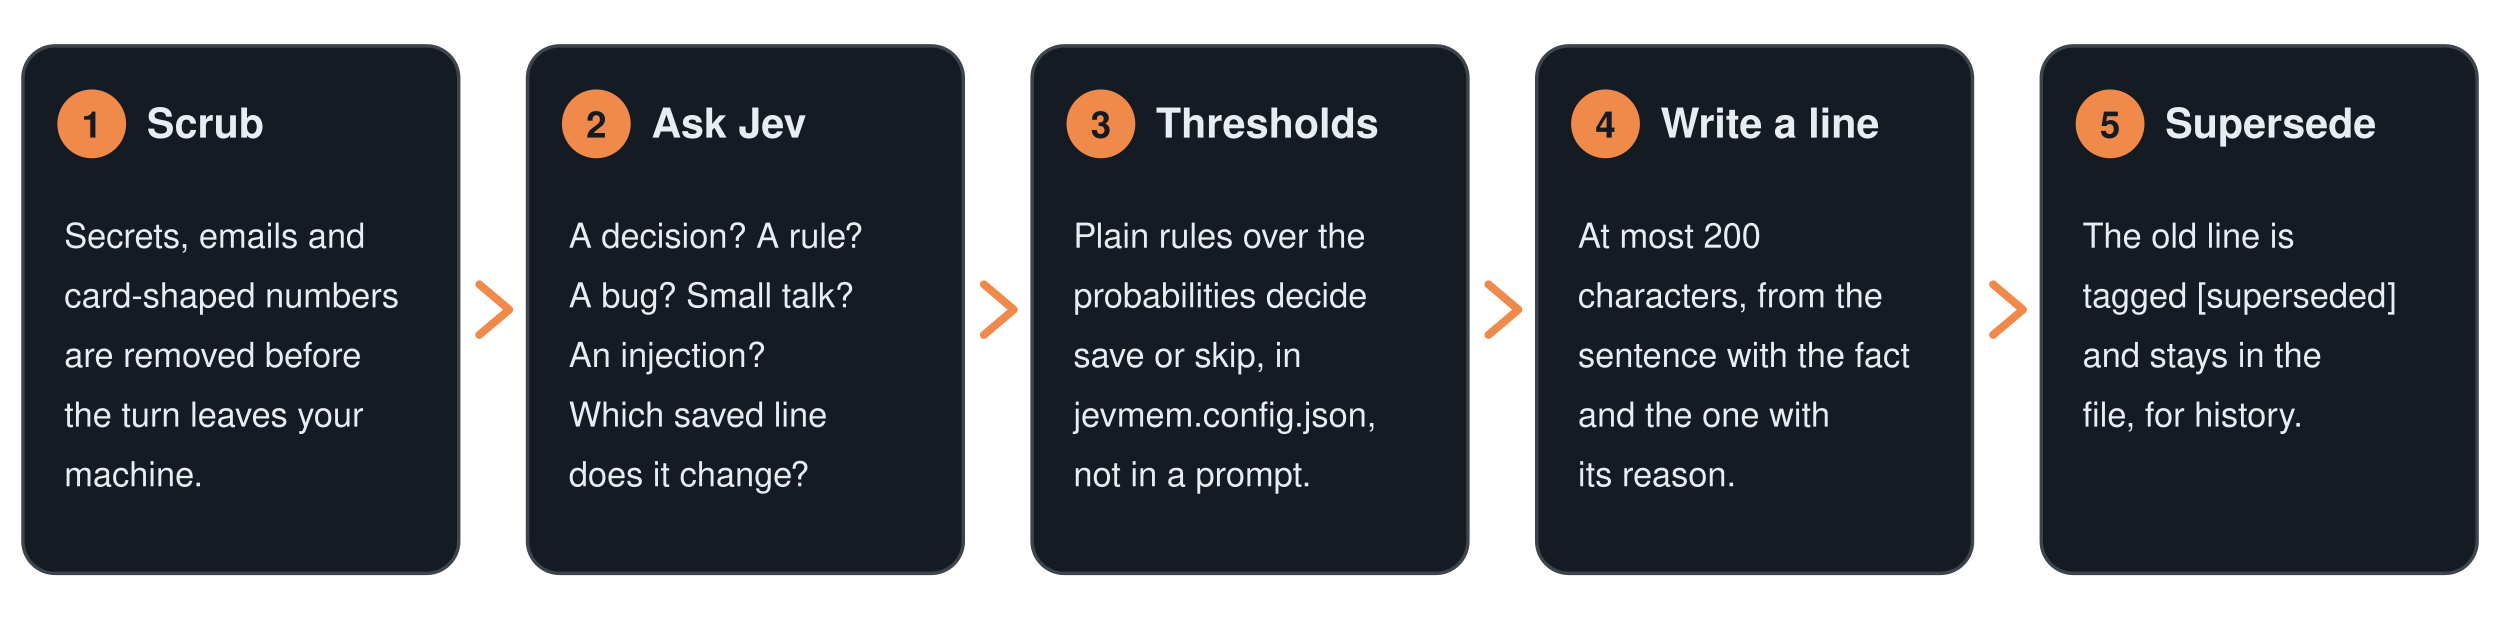
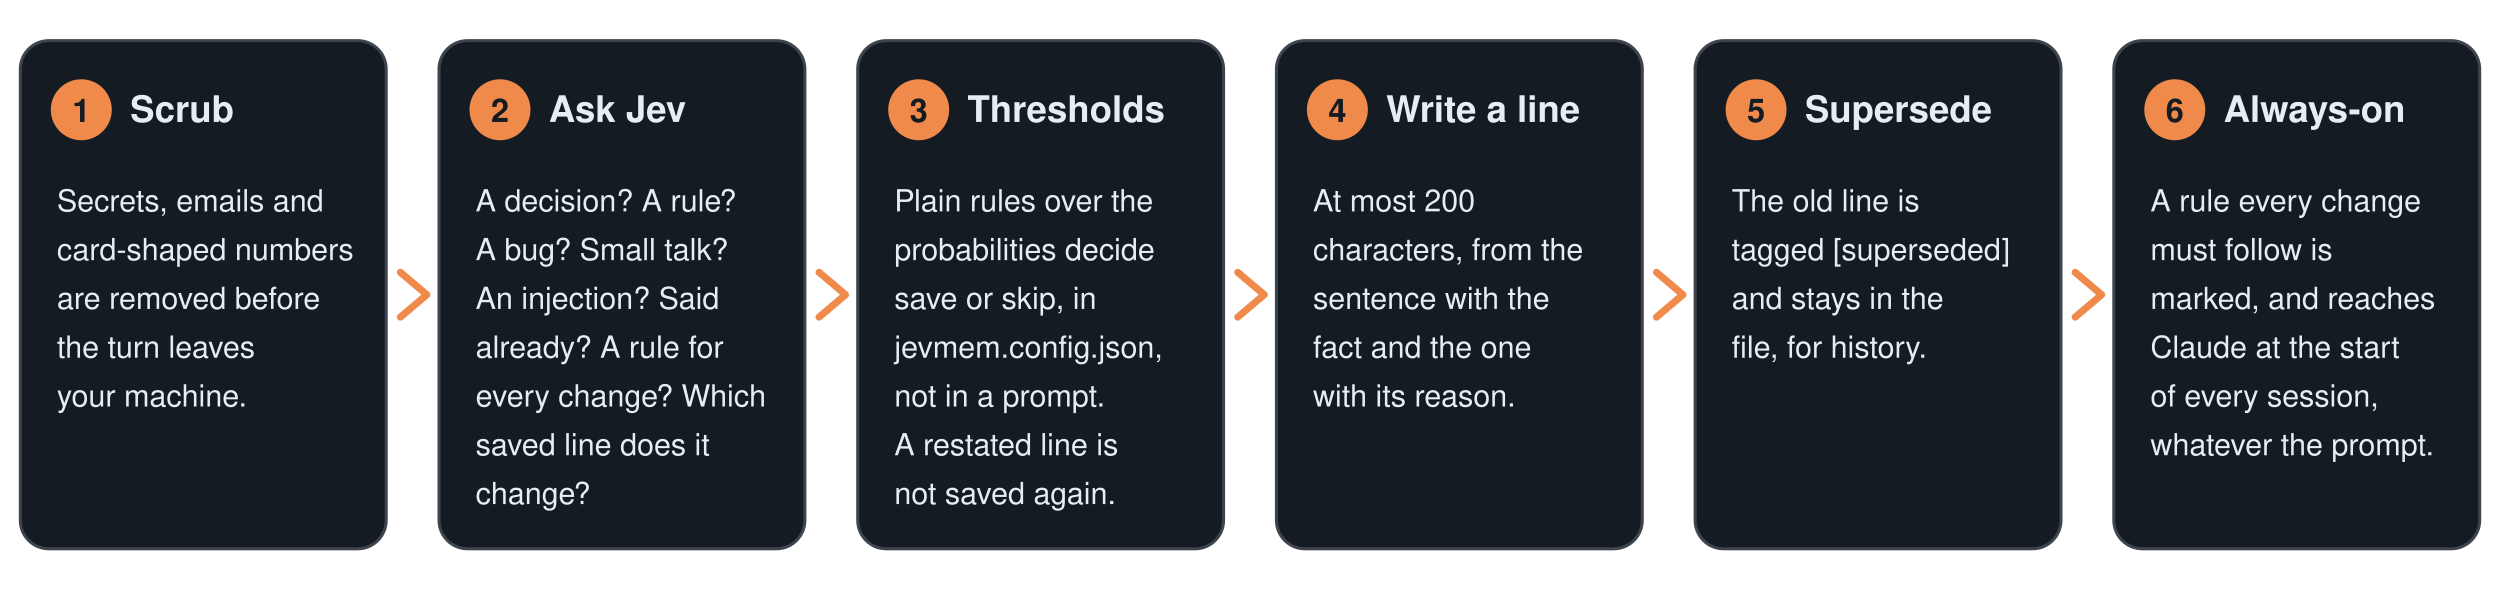
- <svg xmlns="http://www.w3.org/2000/svg" viewBox="0 0 1090 270" width="1090" height="270" role="img" aria-label="How jevmem decides: scrub secrets, ask Jev typed questions, apply thresholds in code, write one line, supersede the old line.">
-   <rect x="10" y="20" width="190" height="230" rx="14" fill="#151b23" stroke="#3d444d" stroke-width="1.5" />
+ <svg xmlns="http://www.w3.org/2000/svg" viewBox="0 0 1230 290" width="1230" height="290" role="img" aria-label="How jevmem decides: scrub secrets, ask Jev typed questions, apply thresholds in code (a restated line is not saved again), write one line, supersede the old line, and mark a rule for every change always-on.">
+   <rect x="10" y="20" width="180" height="250" rx="14" fill="#151b23" stroke="#3d444d" stroke-width="1.5" />
  <circle cx="40" cy="54" r="15" fill="#F08A4B" />
  <text x="40" y="60" font-family="-apple-system, BlinkMacSystemFont, 'Segoe UI', Helvetica, Arial, sans-serif" font-size="16" font-weight="700" fill="#151b23" text-anchor="middle">1</text>
  <text x="64" y="60" font-family="-apple-system, BlinkMacSystemFont, 'Segoe UI', Helvetica, Arial, sans-serif" font-size="18" font-weight="700" fill="#e6edf3" text-anchor="start">Scrub</text>
-   <text x="28" y="108" font-family="-apple-system, BlinkMacSystemFont, 'Segoe UI', Helvetica, Arial, sans-serif" font-size="15" font-weight="400" fill="#e6edf3" text-anchor="start">Secrets, emails and</text>
-   <text x="28" y="134" font-family="-apple-system, BlinkMacSystemFont, 'Segoe UI', Helvetica, Arial, sans-serif" font-size="15" font-weight="400" fill="#e6edf3" text-anchor="start">card-shaped numbers</text>
-   <text x="28" y="160" font-family="-apple-system, BlinkMacSystemFont, 'Segoe UI', Helvetica, Arial, sans-serif" font-size="15" font-weight="400" fill="#e6edf3" text-anchor="start">are removed before</text>
-   <text x="28" y="186" font-family="-apple-system, BlinkMacSystemFont, 'Segoe UI', Helvetica, Arial, sans-serif" font-size="15" font-weight="400" fill="#e6edf3" text-anchor="start">the turn leaves your</text>
-   <text x="28" y="212" font-family="-apple-system, BlinkMacSystemFont, 'Segoe UI', Helvetica, Arial, sans-serif" font-size="15" font-weight="400" fill="#e6edf3" text-anchor="start">machine.</text>
-   <path d="M209.0 124.0 L222.0 135.0 L209.0 146.0" fill="none" stroke="#F08A4B" stroke-width="3.5" stroke-linecap="round" stroke-linejoin="round" />
-   <rect x="230" y="20" width="190" height="230" rx="14" fill="#151b23" stroke="#3d444d" stroke-width="1.5" />
-   <circle cx="260" cy="54" r="15" fill="#F08A4B" />
-   <text x="260" y="60" font-family="-apple-system, BlinkMacSystemFont, 'Segoe UI', Helvetica, Arial, sans-serif" font-size="16" font-weight="700" fill="#151b23" text-anchor="middle">2</text>
-   <text x="284" y="60" font-family="-apple-system, BlinkMacSystemFont, 'Segoe UI', Helvetica, Arial, sans-serif" font-size="18" font-weight="700" fill="#e6edf3" text-anchor="start">Ask Jev</text>
-   <text x="248" y="108" font-family="-apple-system, BlinkMacSystemFont, 'Segoe UI', Helvetica, Arial, sans-serif" font-size="15" font-weight="400" fill="#e6edf3" text-anchor="start">A decision? A rule?</text>
-   <text x="248" y="134" font-family="-apple-system, BlinkMacSystemFont, 'Segoe UI', Helvetica, Arial, sans-serif" font-size="15" font-weight="400" fill="#e6edf3" text-anchor="start">A bug? Small talk?</text>
-   <text x="248" y="160" font-family="-apple-system, BlinkMacSystemFont, 'Segoe UI', Helvetica, Arial, sans-serif" font-size="15" font-weight="400" fill="#e6edf3" text-anchor="start">An injection?</text>
-   <text x="248" y="186" font-family="-apple-system, BlinkMacSystemFont, 'Segoe UI', Helvetica, Arial, sans-serif" font-size="15" font-weight="400" fill="#e6edf3" text-anchor="start">Which saved line</text>
-   <text x="248" y="212" font-family="-apple-system, BlinkMacSystemFont, 'Segoe UI', Helvetica, Arial, sans-serif" font-size="15" font-weight="400" fill="#e6edf3" text-anchor="start">does it change?</text>
-   <path d="M429.0 124.0 L442.0 135.0 L429.0 146.0" fill="none" stroke="#F08A4B" stroke-width="3.5" stroke-linecap="round" stroke-linejoin="round" />
-   <rect x="450" y="20" width="190" height="230" rx="14" fill="#151b23" stroke="#3d444d" stroke-width="1.5" />
-   <circle cx="480" cy="54" r="15" fill="#F08A4B" />
-   <text x="480" y="60" font-family="-apple-system, BlinkMacSystemFont, 'Segoe UI', Helvetica, Arial, sans-serif" font-size="16" font-weight="700" fill="#151b23" text-anchor="middle">3</text>
-   <text x="504" y="60" font-family="-apple-system, BlinkMacSystemFont, 'Segoe UI', Helvetica, Arial, sans-serif" font-size="18" font-weight="700" fill="#e6edf3" text-anchor="start">Thresholds</text>
-   <text x="468" y="108" font-family="-apple-system, BlinkMacSystemFont, 'Segoe UI', Helvetica, Arial, sans-serif" font-size="15" font-weight="400" fill="#e6edf3" text-anchor="start">Plain rules over the</text>
-   <text x="468" y="134" font-family="-apple-system, BlinkMacSystemFont, 'Segoe UI', Helvetica, Arial, sans-serif" font-size="15" font-weight="400" fill="#e6edf3" text-anchor="start">probabilities decide</text>
-   <text x="468" y="160" font-family="-apple-system, BlinkMacSystemFont, 'Segoe UI', Helvetica, Arial, sans-serif" font-size="15" font-weight="400" fill="#e6edf3" text-anchor="start">save or skip, in</text>
-   <text x="468" y="186" font-family="-apple-system, BlinkMacSystemFont, 'Segoe UI', Helvetica, Arial, sans-serif" font-size="15" font-weight="400" fill="#e6edf3" text-anchor="start">jevmem.config.json,</text>
-   <text x="468" y="212" font-family="-apple-system, BlinkMacSystemFont, 'Segoe UI', Helvetica, Arial, sans-serif" font-size="15" font-weight="400" fill="#e6edf3" text-anchor="start">not in a prompt.</text>
-   <path d="M649.0 124.0 L662.0 135.0 L649.0 146.0" fill="none" stroke="#F08A4B" stroke-width="3.5" stroke-linecap="round" stroke-linejoin="round" />
-   <rect x="670" y="20" width="190" height="230" rx="14" fill="#151b23" stroke="#3d444d" stroke-width="1.5" />
-   <circle cx="700" cy="54" r="15" fill="#F08A4B" />
-   <text x="700" y="60" font-family="-apple-system, BlinkMacSystemFont, 'Segoe UI', Helvetica, Arial, sans-serif" font-size="16" font-weight="700" fill="#151b23" text-anchor="middle">4</text>
-   <text x="724" y="60" font-family="-apple-system, BlinkMacSystemFont, 'Segoe UI', Helvetica, Arial, sans-serif" font-size="18" font-weight="700" fill="#e6edf3" text-anchor="start">Write a line</text>
-   <text x="688" y="108" font-family="-apple-system, BlinkMacSystemFont, 'Segoe UI', Helvetica, Arial, sans-serif" font-size="15" font-weight="400" fill="#e6edf3" text-anchor="start">At most 200</text>
-   <text x="688" y="134" font-family="-apple-system, BlinkMacSystemFont, 'Segoe UI', Helvetica, Arial, sans-serif" font-size="15" font-weight="400" fill="#e6edf3" text-anchor="start">characters, from the</text>
-   <text x="688" y="160" font-family="-apple-system, BlinkMacSystemFont, 'Segoe UI', Helvetica, Arial, sans-serif" font-size="15" font-weight="400" fill="#e6edf3" text-anchor="start">sentence with the fact</text>
-   <text x="688" y="186" font-family="-apple-system, BlinkMacSystemFont, 'Segoe UI', Helvetica, Arial, sans-serif" font-size="15" font-weight="400" fill="#e6edf3" text-anchor="start">and the one with</text>
-   <text x="688" y="212" font-family="-apple-system, BlinkMacSystemFont, 'Segoe UI', Helvetica, Arial, sans-serif" font-size="15" font-weight="400" fill="#e6edf3" text-anchor="start">its reason.</text>
-   <path d="M869.0 124.0 L882.0 135.0 L869.0 146.0" fill="none" stroke="#F08A4B" stroke-width="3.5" stroke-linecap="round" stroke-linejoin="round" />
-   <rect x="890" y="20" width="190" height="230" rx="14" fill="#151b23" stroke="#3d444d" stroke-width="1.5" />
-   <circle cx="920" cy="54" r="15" fill="#F08A4B" />
-   <text x="920" y="60" font-family="-apple-system, BlinkMacSystemFont, 'Segoe UI', Helvetica, Arial, sans-serif" font-size="16" font-weight="700" fill="#151b23" text-anchor="middle">5</text>
-   <text x="944" y="60" font-family="-apple-system, BlinkMacSystemFont, 'Segoe UI', Helvetica, Arial, sans-serif" font-size="18" font-weight="700" fill="#e6edf3" text-anchor="start">Supersede</text>
-   <text x="908" y="108" font-family="-apple-system, BlinkMacSystemFont, 'Segoe UI', Helvetica, Arial, sans-serif" font-size="15" font-weight="400" fill="#e6edf3" text-anchor="start">The old line is</text>
-   <text x="908" y="134" font-family="-apple-system, BlinkMacSystemFont, 'Segoe UI', Helvetica, Arial, sans-serif" font-size="15" font-weight="400" fill="#e6edf3" text-anchor="start">tagged [superseded]</text>
-   <text x="908" y="160" font-family="-apple-system, BlinkMacSystemFont, 'Segoe UI', Helvetica, Arial, sans-serif" font-size="15" font-weight="400" fill="#e6edf3" text-anchor="start">and stays in the</text>
-   <text x="908" y="186" font-family="-apple-system, BlinkMacSystemFont, 'Segoe UI', Helvetica, Arial, sans-serif" font-size="15" font-weight="400" fill="#e6edf3" text-anchor="start">file, for history.</text>
+   <text x="28" y="104" font-family="-apple-system, BlinkMacSystemFont, 'Segoe UI', Helvetica, Arial, sans-serif" font-size="15" font-weight="400" fill="#e6edf3" text-anchor="start">Secrets, emails and</text>
+   <text x="28" y="128" font-family="-apple-system, BlinkMacSystemFont, 'Segoe UI', Helvetica, Arial, sans-serif" font-size="15" font-weight="400" fill="#e6edf3" text-anchor="start">card-shaped numbers</text>
+   <text x="28" y="152" font-family="-apple-system, BlinkMacSystemFont, 'Segoe UI', Helvetica, Arial, sans-serif" font-size="15" font-weight="400" fill="#e6edf3" text-anchor="start">are removed before</text>
+   <text x="28" y="176" font-family="-apple-system, BlinkMacSystemFont, 'Segoe UI', Helvetica, Arial, sans-serif" font-size="15" font-weight="400" fill="#e6edf3" text-anchor="start">the turn leaves</text>
+   <text x="28" y="200" font-family="-apple-system, BlinkMacSystemFont, 'Segoe UI', Helvetica, Arial, sans-serif" font-size="15" font-weight="400" fill="#e6edf3" text-anchor="start">your machine.</text>
+   <path d="M197.0 134.0 L210.0 145.0 L197.0 156.0" fill="none" stroke="#F08A4B" stroke-width="3.5" stroke-linecap="round" stroke-linejoin="round" />
+   <rect x="216" y="20" width="180" height="250" rx="14" fill="#151b23" stroke="#3d444d" stroke-width="1.5" />
+   <circle cx="246" cy="54" r="15" fill="#F08A4B" />
+   <text x="246" y="60" font-family="-apple-system, BlinkMacSystemFont, 'Segoe UI', Helvetica, Arial, sans-serif" font-size="16" font-weight="700" fill="#151b23" text-anchor="middle">2</text>
+   <text x="270" y="60" font-family="-apple-system, BlinkMacSystemFont, 'Segoe UI', Helvetica, Arial, sans-serif" font-size="18" font-weight="700" fill="#e6edf3" text-anchor="start">Ask Jev</text>
+   <text x="234" y="104" font-family="-apple-system, BlinkMacSystemFont, 'Segoe UI', Helvetica, Arial, sans-serif" font-size="15" font-weight="400" fill="#e6edf3" text-anchor="start">A decision? A rule?</text>
+   <text x="234" y="128" font-family="-apple-system, BlinkMacSystemFont, 'Segoe UI', Helvetica, Arial, sans-serif" font-size="15" font-weight="400" fill="#e6edf3" text-anchor="start">A bug? Small talk?</text>
+   <text x="234" y="152" font-family="-apple-system, BlinkMacSystemFont, 'Segoe UI', Helvetica, Arial, sans-serif" font-size="15" font-weight="400" fill="#e6edf3" text-anchor="start">An injection? Said</text>
+   <text x="234" y="176" font-family="-apple-system, BlinkMacSystemFont, 'Segoe UI', Helvetica, Arial, sans-serif" font-size="15" font-weight="400" fill="#e6edf3" text-anchor="start">already? A rule for</text>
+   <text x="234" y="200" font-family="-apple-system, BlinkMacSystemFont, 'Segoe UI', Helvetica, Arial, sans-serif" font-size="15" font-weight="400" fill="#e6edf3" text-anchor="start">every change? Which</text>
+   <text x="234" y="224" font-family="-apple-system, BlinkMacSystemFont, 'Segoe UI', Helvetica, Arial, sans-serif" font-size="15" font-weight="400" fill="#e6edf3" text-anchor="start">saved line does it</text>
+   <text x="234" y="248" font-family="-apple-system, BlinkMacSystemFont, 'Segoe UI', Helvetica, Arial, sans-serif" font-size="15" font-weight="400" fill="#e6edf3" text-anchor="start">change?</text>
+   <path d="M403.0 134.0 L416.0 145.0 L403.0 156.0" fill="none" stroke="#F08A4B" stroke-width="3.5" stroke-linecap="round" stroke-linejoin="round" />
+   <rect x="422" y="20" width="180" height="250" rx="14" fill="#151b23" stroke="#3d444d" stroke-width="1.5" />
+   <circle cx="452" cy="54" r="15" fill="#F08A4B" />
+   <text x="452" y="60" font-family="-apple-system, BlinkMacSystemFont, 'Segoe UI', Helvetica, Arial, sans-serif" font-size="16" font-weight="700" fill="#151b23" text-anchor="middle">3</text>
+   <text x="476" y="60" font-family="-apple-system, BlinkMacSystemFont, 'Segoe UI', Helvetica, Arial, sans-serif" font-size="18" font-weight="700" fill="#e6edf3" text-anchor="start">Thresholds</text>
+   <text x="440" y="104" font-family="-apple-system, BlinkMacSystemFont, 'Segoe UI', Helvetica, Arial, sans-serif" font-size="15" font-weight="400" fill="#e6edf3" text-anchor="start">Plain rules over the</text>
+   <text x="440" y="128" font-family="-apple-system, BlinkMacSystemFont, 'Segoe UI', Helvetica, Arial, sans-serif" font-size="15" font-weight="400" fill="#e6edf3" text-anchor="start">probabilities decide</text>
+   <text x="440" y="152" font-family="-apple-system, BlinkMacSystemFont, 'Segoe UI', Helvetica, Arial, sans-serif" font-size="15" font-weight="400" fill="#e6edf3" text-anchor="start">save or skip, in</text>
+   <text x="440" y="176" font-family="-apple-system, BlinkMacSystemFont, 'Segoe UI', Helvetica, Arial, sans-serif" font-size="15" font-weight="400" fill="#e6edf3" text-anchor="start">jevmem.config.json,</text>
+   <text x="440" y="200" font-family="-apple-system, BlinkMacSystemFont, 'Segoe UI', Helvetica, Arial, sans-serif" font-size="15" font-weight="400" fill="#e6edf3" text-anchor="start">not in a prompt.</text>
+   <text x="440" y="224" font-family="-apple-system, BlinkMacSystemFont, 'Segoe UI', Helvetica, Arial, sans-serif" font-size="15" font-weight="400" fill="#e6edf3" text-anchor="start">A restated line is</text>
+   <text x="440" y="248" font-family="-apple-system, BlinkMacSystemFont, 'Segoe UI', Helvetica, Arial, sans-serif" font-size="15" font-weight="400" fill="#e6edf3" text-anchor="start">not saved again.</text>
+   <path d="M609.0 134.0 L622.0 145.0 L609.0 156.0" fill="none" stroke="#F08A4B" stroke-width="3.5" stroke-linecap="round" stroke-linejoin="round" />
+   <rect x="628" y="20" width="180" height="250" rx="14" fill="#151b23" stroke="#3d444d" stroke-width="1.5" />
+   <circle cx="658" cy="54" r="15" fill="#F08A4B" />
+   <text x="658" y="60" font-family="-apple-system, BlinkMacSystemFont, 'Segoe UI', Helvetica, Arial, sans-serif" font-size="16" font-weight="700" fill="#151b23" text-anchor="middle">4</text>
+   <text x="682" y="60" font-family="-apple-system, BlinkMacSystemFont, 'Segoe UI', Helvetica, Arial, sans-serif" font-size="18" font-weight="700" fill="#e6edf3" text-anchor="start">Write a line</text>
+   <text x="646" y="104" font-family="-apple-system, BlinkMacSystemFont, 'Segoe UI', Helvetica, Arial, sans-serif" font-size="15" font-weight="400" fill="#e6edf3" text-anchor="start">At most 200</text>
+   <text x="646" y="128" font-family="-apple-system, BlinkMacSystemFont, 'Segoe UI', Helvetica, Arial, sans-serif" font-size="15" font-weight="400" fill="#e6edf3" text-anchor="start">characters, from the</text>
+   <text x="646" y="152" font-family="-apple-system, BlinkMacSystemFont, 'Segoe UI', Helvetica, Arial, sans-serif" font-size="15" font-weight="400" fill="#e6edf3" text-anchor="start">sentence with the</text>
+   <text x="646" y="176" font-family="-apple-system, BlinkMacSystemFont, 'Segoe UI', Helvetica, Arial, sans-serif" font-size="15" font-weight="400" fill="#e6edf3" text-anchor="start">fact and the one</text>
+   <text x="646" y="200" font-family="-apple-system, BlinkMacSystemFont, 'Segoe UI', Helvetica, Arial, sans-serif" font-size="15" font-weight="400" fill="#e6edf3" text-anchor="start">with its reason.</text>
+   <path d="M815.0 134.0 L828.0 145.0 L815.0 156.0" fill="none" stroke="#F08A4B" stroke-width="3.5" stroke-linecap="round" stroke-linejoin="round" />
+   <rect x="834" y="20" width="180" height="250" rx="14" fill="#151b23" stroke="#3d444d" stroke-width="1.5" />
+   <circle cx="864" cy="54" r="15" fill="#F08A4B" />
+   <text x="864" y="60" font-family="-apple-system, BlinkMacSystemFont, 'Segoe UI', Helvetica, Arial, sans-serif" font-size="16" font-weight="700" fill="#151b23" text-anchor="middle">5</text>
+   <text x="888" y="60" font-family="-apple-system, BlinkMacSystemFont, 'Segoe UI', Helvetica, Arial, sans-serif" font-size="18" font-weight="700" fill="#e6edf3" text-anchor="start">Supersede</text>
+   <text x="852" y="104" font-family="-apple-system, BlinkMacSystemFont, 'Segoe UI', Helvetica, Arial, sans-serif" font-size="15" font-weight="400" fill="#e6edf3" text-anchor="start">The old line is</text>
+   <text x="852" y="128" font-family="-apple-system, BlinkMacSystemFont, 'Segoe UI', Helvetica, Arial, sans-serif" font-size="15" font-weight="400" fill="#e6edf3" text-anchor="start">tagged [superseded]</text>
+   <text x="852" y="152" font-family="-apple-system, BlinkMacSystemFont, 'Segoe UI', Helvetica, Arial, sans-serif" font-size="15" font-weight="400" fill="#e6edf3" text-anchor="start">and stays in the</text>
+   <text x="852" y="176" font-family="-apple-system, BlinkMacSystemFont, 'Segoe UI', Helvetica, Arial, sans-serif" font-size="15" font-weight="400" fill="#e6edf3" text-anchor="start">file, for history.</text>
+   <path d="M1021.0 134.0 L1034.0 145.0 L1021.0 156.0" fill="none" stroke="#F08A4B" stroke-width="3.5" stroke-linecap="round" stroke-linejoin="round" />
+   <rect x="1040" y="20" width="180" height="250" rx="14" fill="#151b23" stroke="#3d444d" stroke-width="1.5" />
+   <circle cx="1070" cy="54" r="15" fill="#F08A4B" />
+   <text x="1070" y="60" font-family="-apple-system, BlinkMacSystemFont, 'Segoe UI', Helvetica, Arial, sans-serif" font-size="16" font-weight="700" fill="#151b23" text-anchor="middle">6</text>
+   <text x="1094" y="60" font-family="-apple-system, BlinkMacSystemFont, 'Segoe UI', Helvetica, Arial, sans-serif" font-size="18" font-weight="700" fill="#e6edf3" text-anchor="start">Always-on</text>
+   <text x="1058" y="104" font-family="-apple-system, BlinkMacSystemFont, 'Segoe UI', Helvetica, Arial, sans-serif" font-size="15" font-weight="400" fill="#e6edf3" text-anchor="start">A rule every change</text>
+   <text x="1058" y="128" font-family="-apple-system, BlinkMacSystemFont, 'Segoe UI', Helvetica, Arial, sans-serif" font-size="15" font-weight="400" fill="#e6edf3" text-anchor="start">must follow is</text>
+   <text x="1058" y="152" font-family="-apple-system, BlinkMacSystemFont, 'Segoe UI', Helvetica, Arial, sans-serif" font-size="15" font-weight="400" fill="#e6edf3" text-anchor="start">marked, and reaches</text>
+   <text x="1058" y="176" font-family="-apple-system, BlinkMacSystemFont, 'Segoe UI', Helvetica, Arial, sans-serif" font-size="15" font-weight="400" fill="#e6edf3" text-anchor="start">Claude at the start</text>
+   <text x="1058" y="200" font-family="-apple-system, BlinkMacSystemFont, 'Segoe UI', Helvetica, Arial, sans-serif" font-size="15" font-weight="400" fill="#e6edf3" text-anchor="start">of every session,</text>
+   <text x="1058" y="224" font-family="-apple-system, BlinkMacSystemFont, 'Segoe UI', Helvetica, Arial, sans-serif" font-size="15" font-weight="400" fill="#e6edf3" text-anchor="start">whatever the prompt.</text>
</svg>
